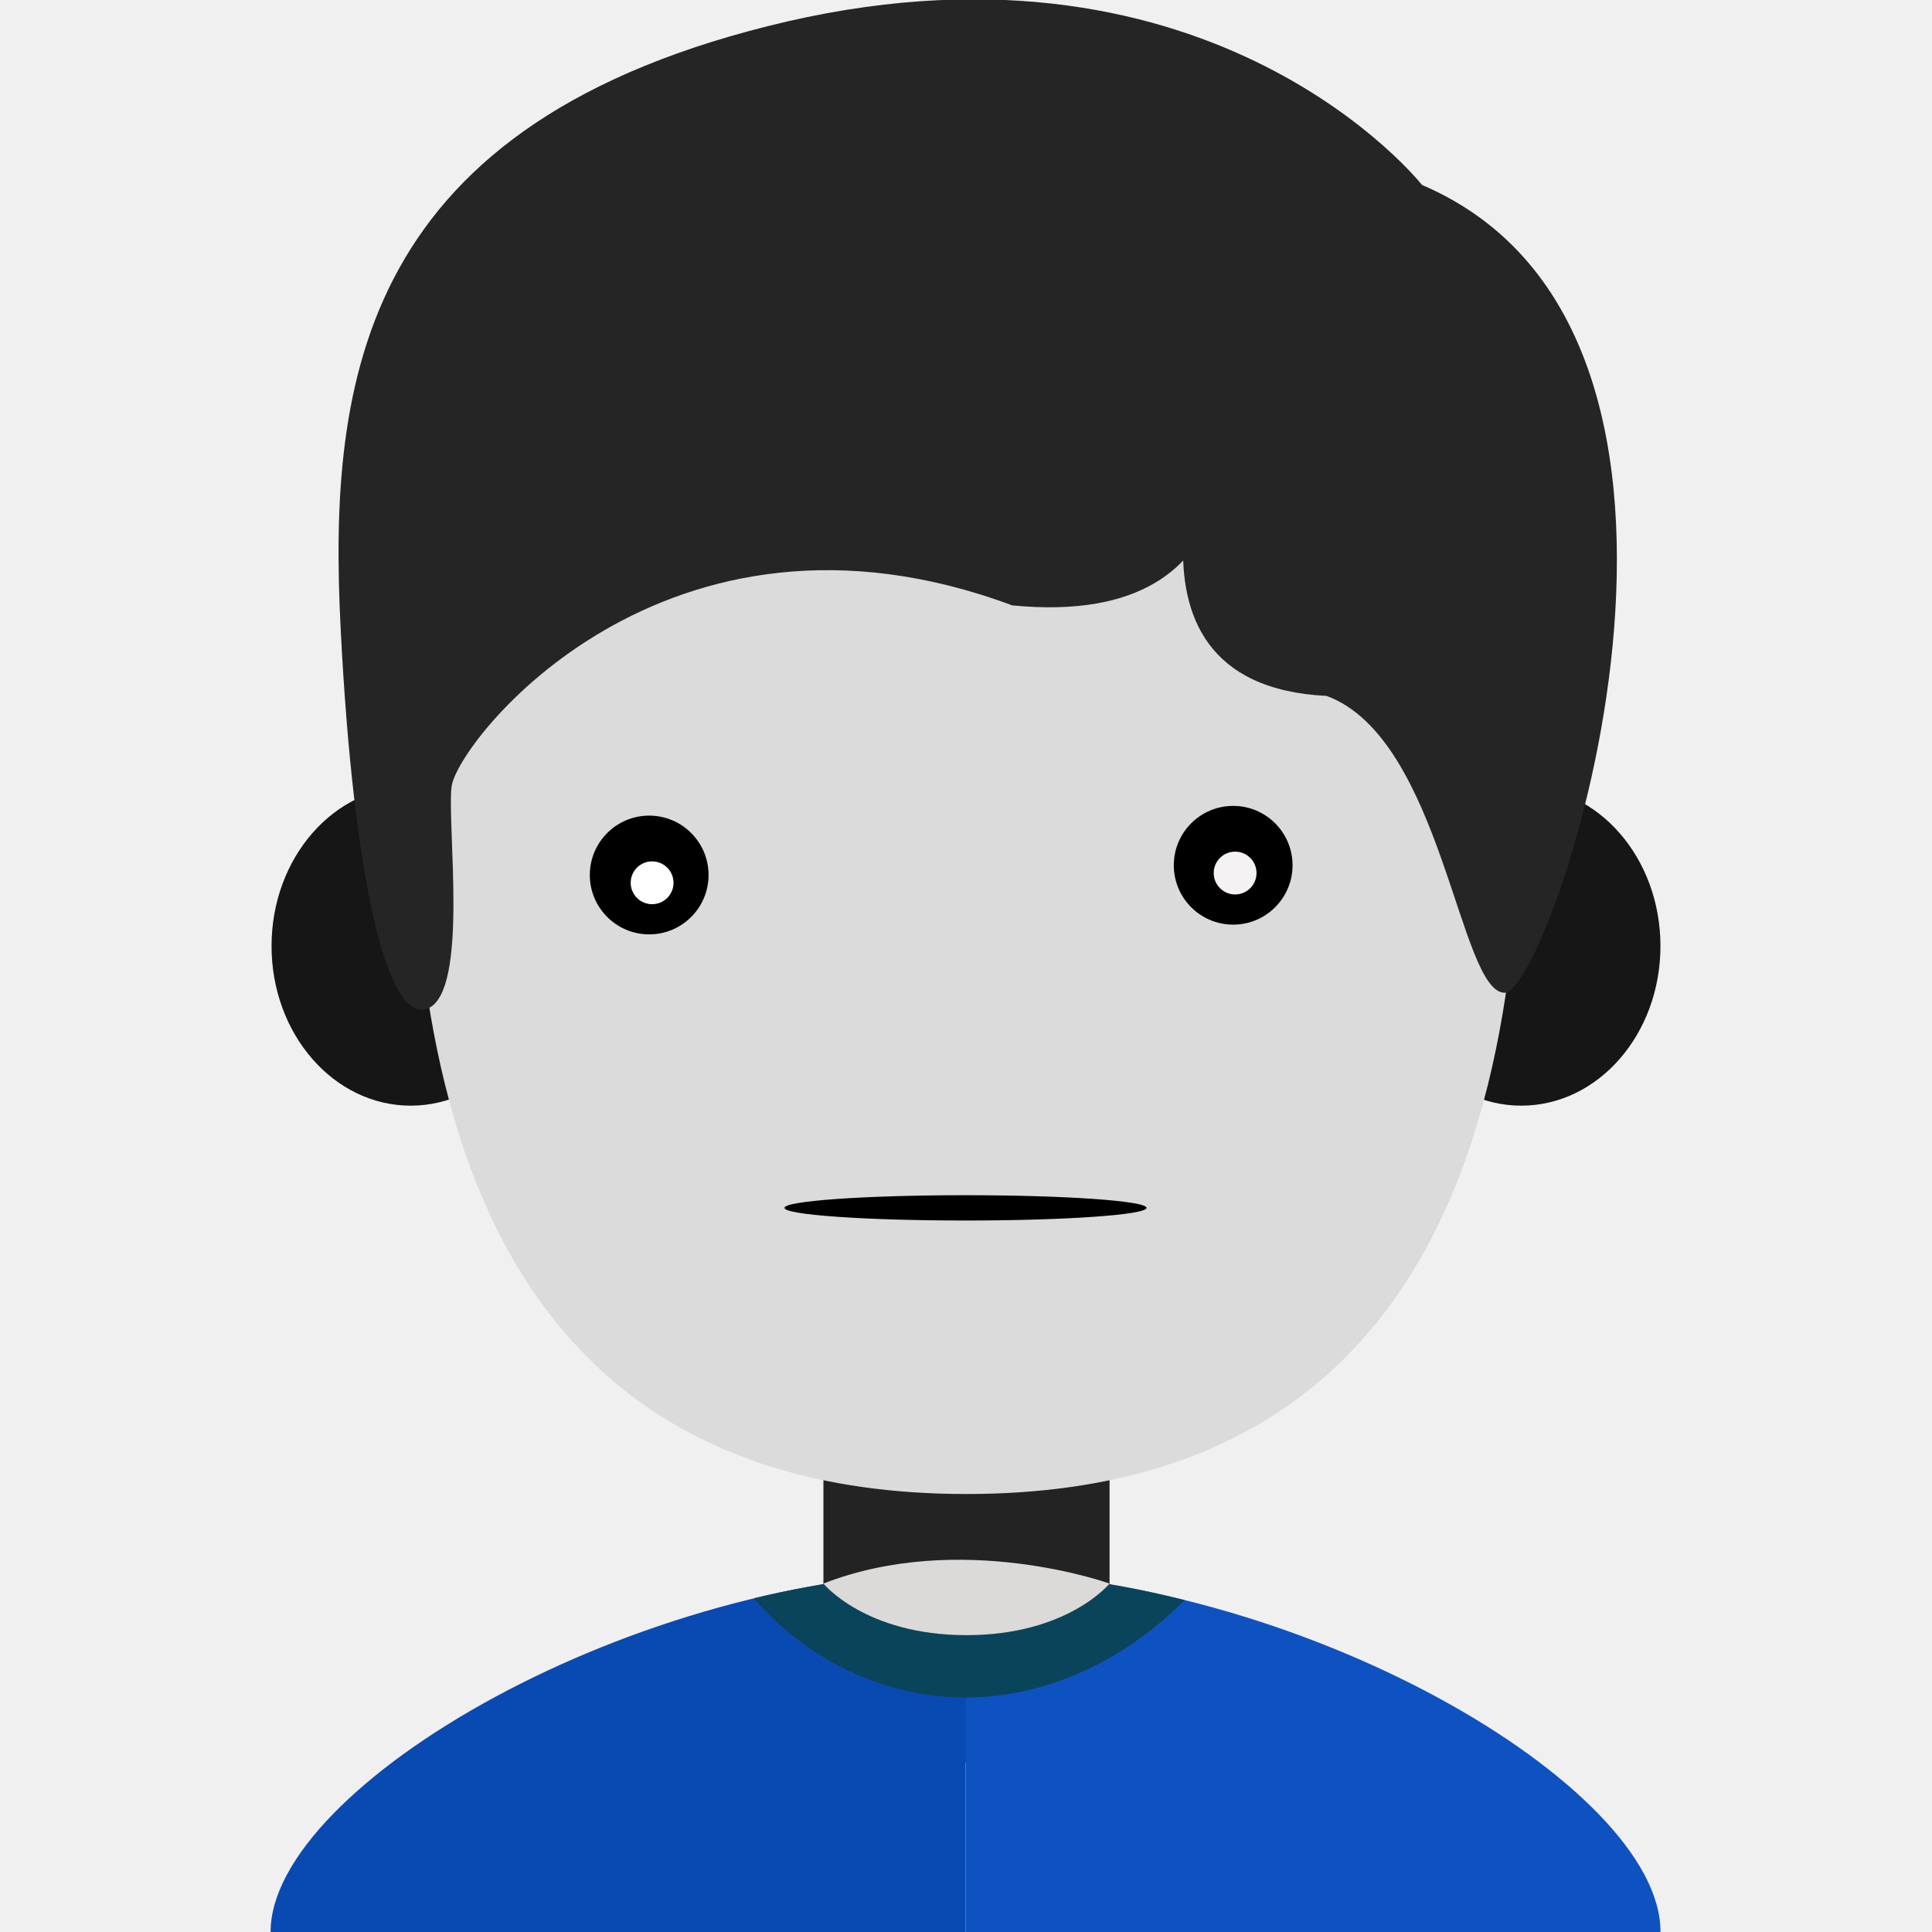
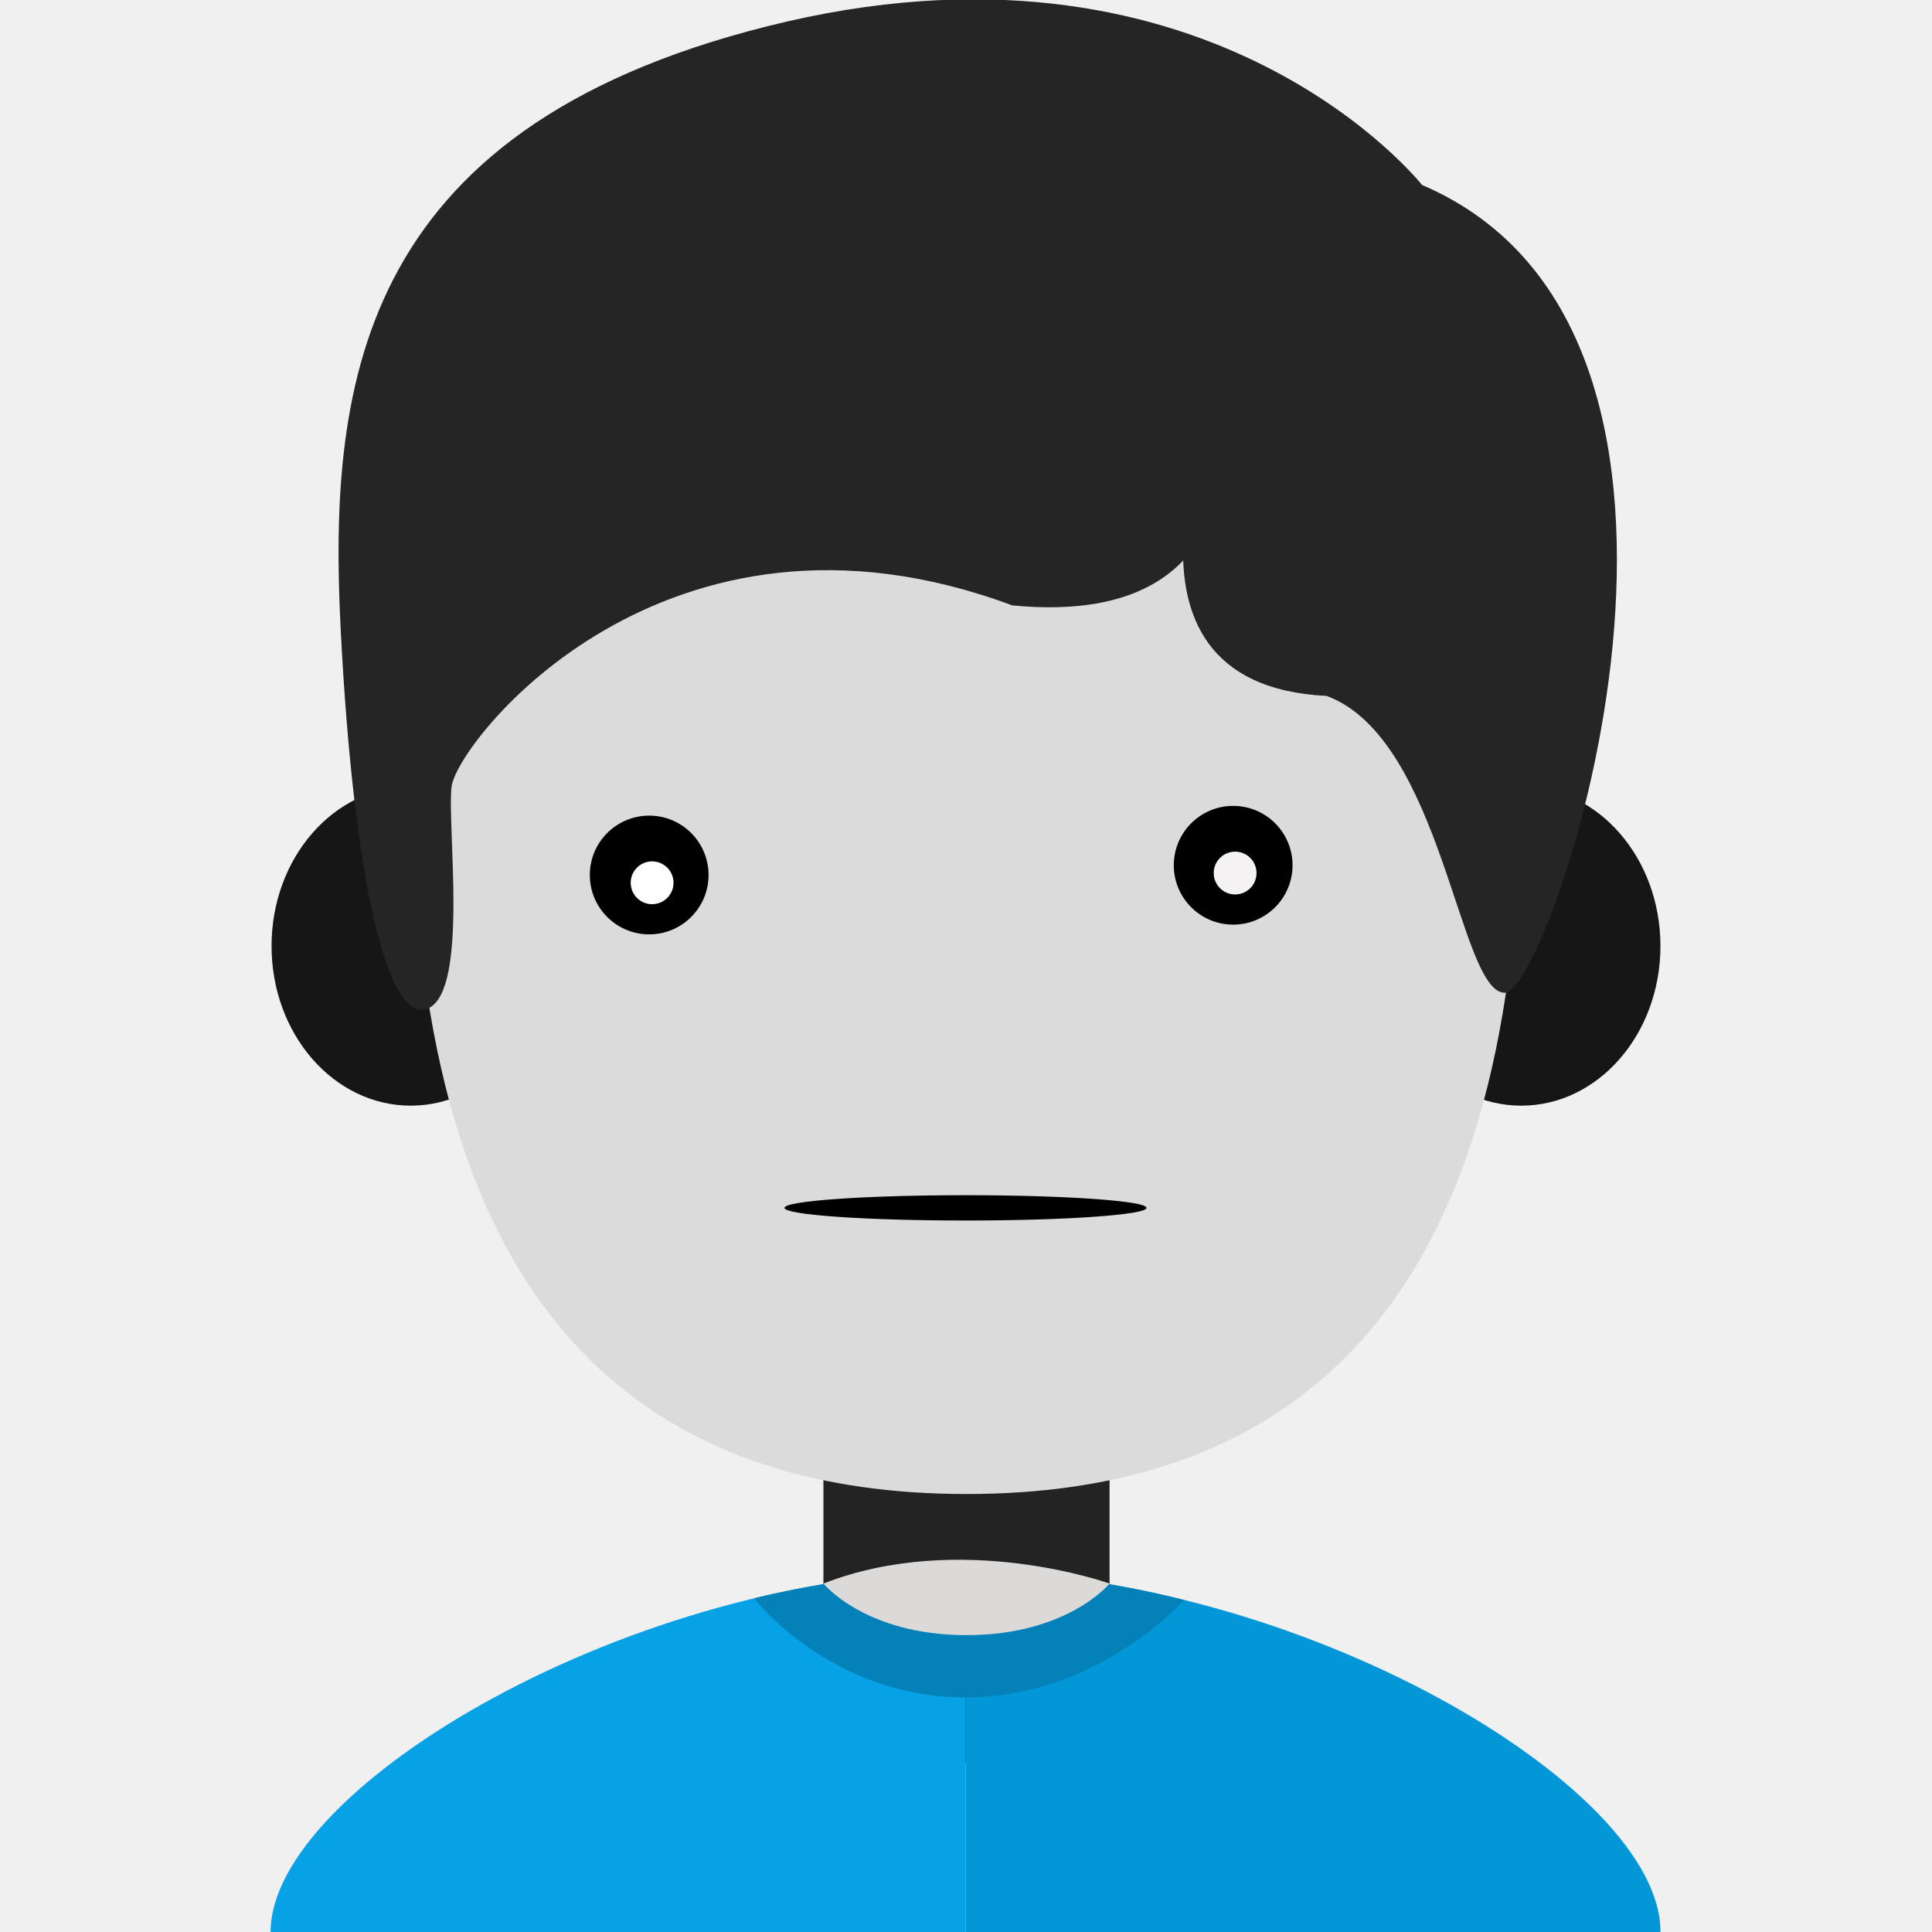
<svg xmlns="http://www.w3.org/2000/svg" version="1.1" id="Capa_1" x="0px" y="0px" viewBox="0 0 198.5 198.5" style="enable-background:new 0 0 198.5 198.5;" xml:space="preserve">
  <style type="text/css">
	.st0{fill:#232323;}
	.st1{fill:#161616;}
	.st2{fill:#DBDBDB;}
- 	.st3{fill:#094AB2;}
- 	.st4{fill:#0E52C1;}
- 	.st5{fill:#09445B;}
+ 	.st3{fill:#07A1E5;}
+ 	.st4{fill:#0497D8;}
+ 	.st5{fill:#0481B9;}
	.st6{fill:#DBDAD9;}
	.st7{fill:#262525;}
	.st8{fill:none;stroke:#000000;stroke-width:2.5;stroke-linecap:round;stroke-linejoin:round;stroke-miterlimit:10;}
	.st9{fill:none;stroke:#000000;stroke-width:3;stroke-linecap:round;stroke-linejoin:bevel;stroke-miterlimit:10;}
	.st10{fill:#FFFFFF;}
	.st11{fill:#F4F2F2;}
</style>
  <g>
    <g>
      <rect x="84.6" y="148.2" class="st0" width="29.4" height="32.9" />
      <ellipse class="st1" cx="42.2" cy="97.2" rx="14.3" ry="16.4" />
      <ellipse class="st1" cx="156.3" cy="97.2" rx="14.3" ry="16.4" />
      <path class="st2" d="M156.3,65.9c0-24.1-17.6-41.7-57-41.7s-57,17.6-57,41.7s-4.1,87.6,57,87.6S156.3,90,156.3,65.9z" />
    </g>
    <path class="st3" d="M99.2,161.5v37H27.8C27.8,183.5,65.4,161.5,99.2,161.5z" />
    <path class="st4" d="M99.2,161.5v37h71.4C170.7,183.5,133.1,161.5,99.2,161.5z" />
    <path class="st5" d="M99.2,161.5c-7.2,0-14.6,1-21.7,2.7c0,0.1,7.9,10.2,21.7,10.2c12.8,0,21.2-8.7,22.5-10   C114.3,162.5,106.7,161.5,99.2,161.5z" />
    <path class="st6" d="M84.6,162.7c0,0,4.3,5.3,14.7,5.3s14.7-5.3,14.7-5.3S98.7,157.2,84.6,162.7z" />
    <path class="st7" d="M146.1,19c0,0-21.2-26.9-65.2-16.8C37,12.4,33.7,38.9,35,64.6s4.8,40.8,9,39c4.2-1.9,1.9-18.9,2.4-22.8   C47,76.2,68.3,48.9,104,62.2c26.8,2.6,21.3-21.7,21.3-21.7s-13.6,29.8,11,31c11.9,4.4,13.6,30.5,18.3,30.5S182.3,34.5,146.1,19z" />
  </g>
  <g>
    <path class="st8" d="M114.6,71.9" />
  </g>
  <g>
    <path class="st8" d="M105.3,75.6" />
  </g>
  <g>
    <path class="st9" d="M120.5,96.8" />
  </g>
  <g>
    <circle cx="126.7" cy="88.9" r="6.1" />
  </g>
  <g>
    <circle cx="66.7" cy="89.9" r="6.1" />
  </g>
  <circle class="st10" cx="67" cy="90.7" r="2.2" />
  <circle class="st11" cx="126.9" cy="89.7" r="2.2" />
  <ellipse cx="99.2" cy="124.1" rx="18.6" ry="1.3" />
</svg>
